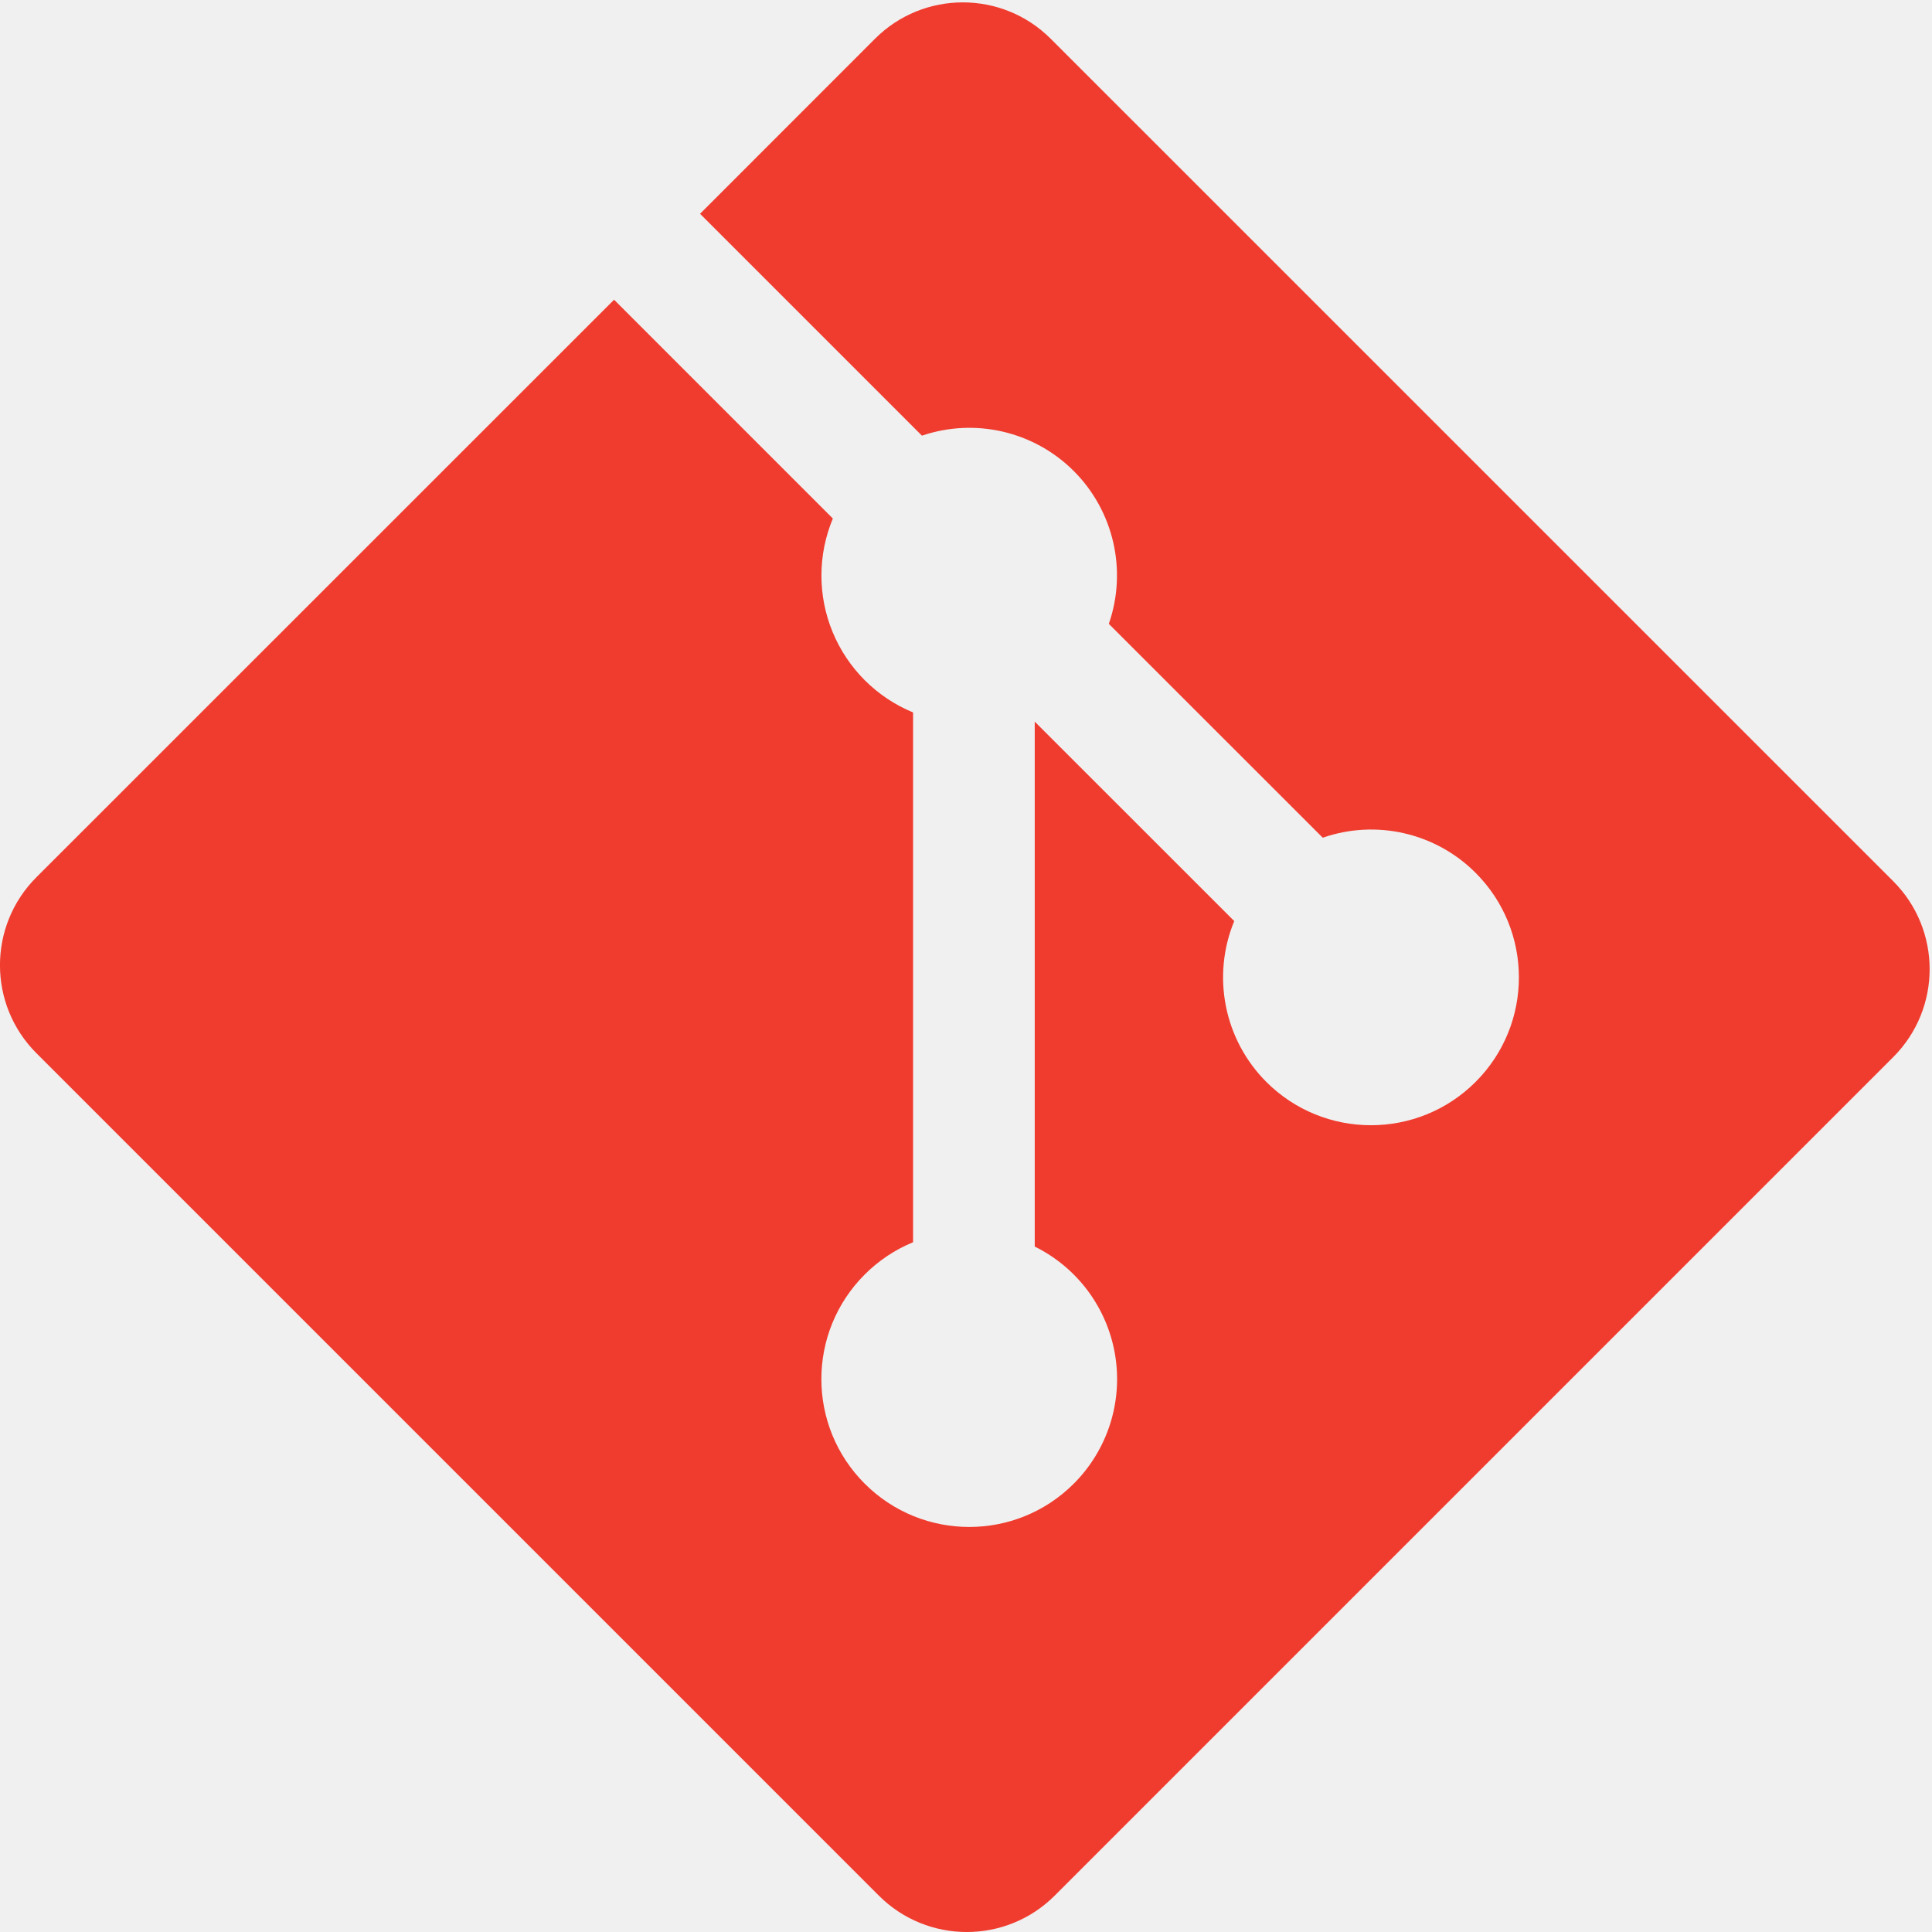
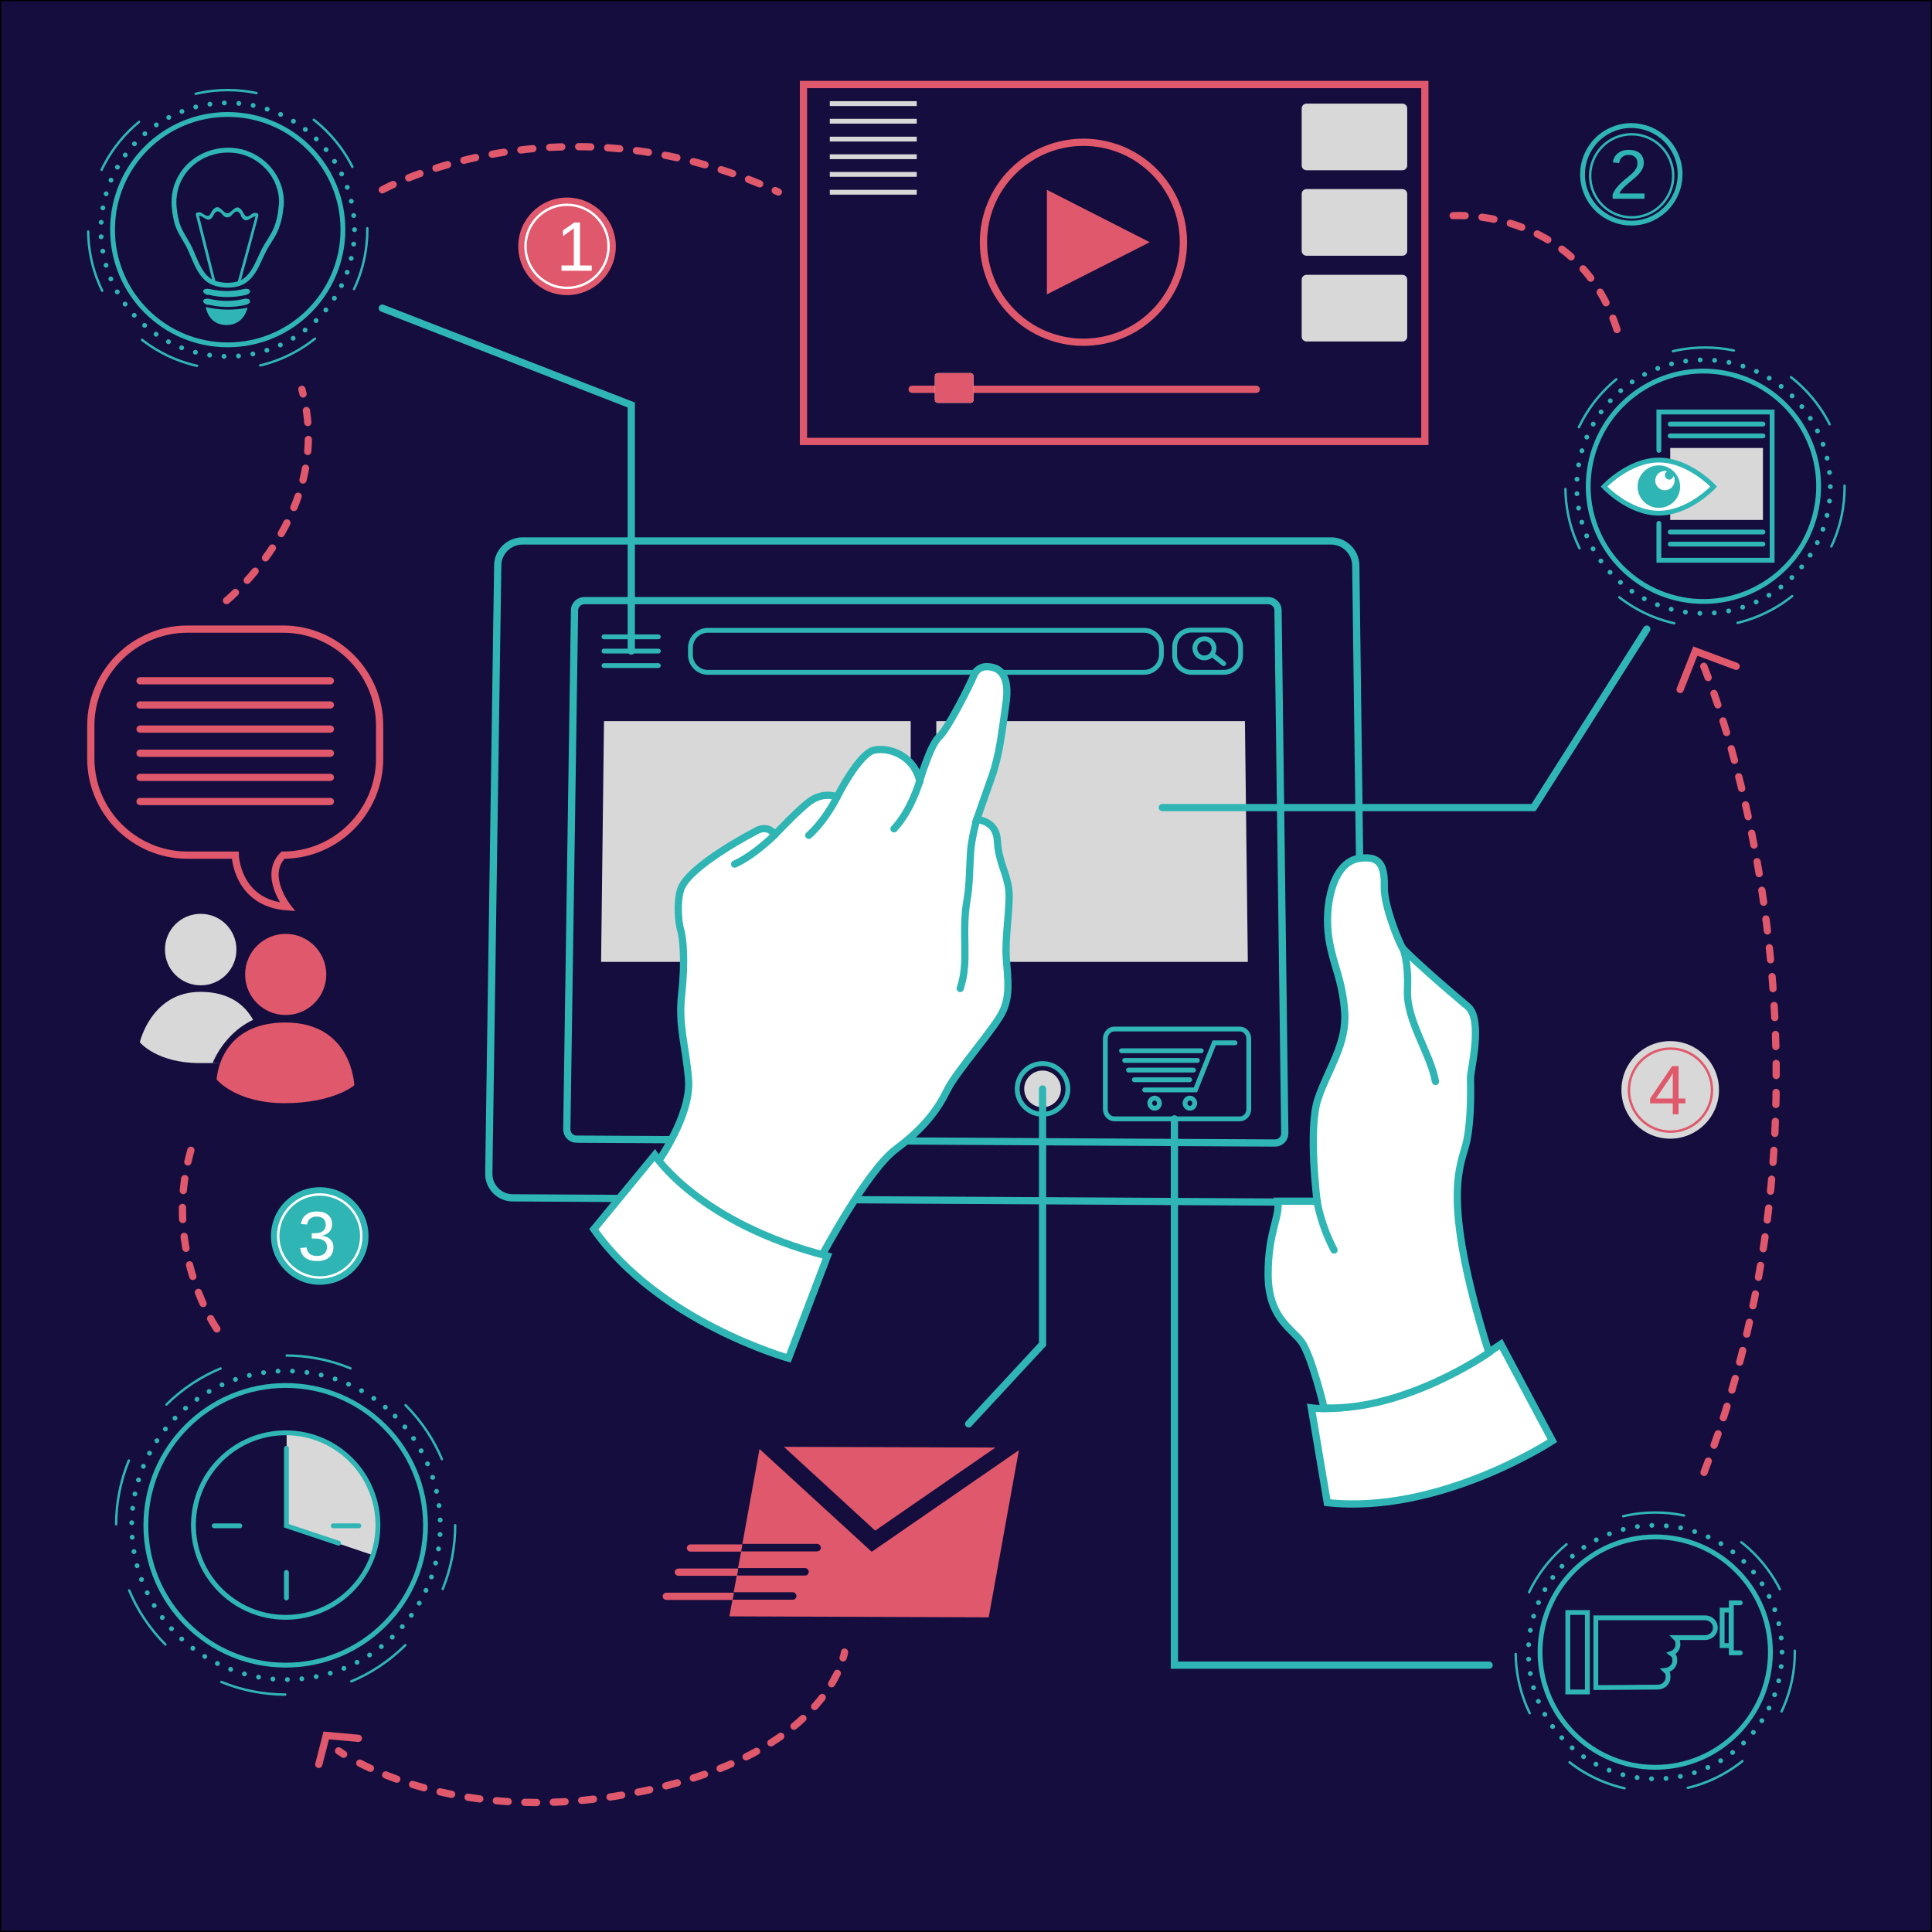
- <svg xmlns="http://www.w3.org/2000/svg" width="92pt" height="92pt" viewBox="0 0 92 92">
+ <svg xmlns="http://www.w3.org/2000/svg" id="Layer_1" version="1.1" viewBox="0 0 800 800">
  <defs>
-     <clipPath id="a">
-       <path d="M0 .113h91.887V92H0Zm0 0" />
-     </clipPath>
+     <style>
+       .st0, .st1, .st2, .st3 {
+         isolation: isolate;
+       }
+ 
+       .st0, .st1, .st3 {
+         font-family: ArialMT, Arial;
+         font-size: 29px;
+       }
+ 
+       .st0, .st4 {
+         fill: #30b5b5;
+       }
+ 
+       .st5 {
+         stroke: #d8d8d8;
+       }
+ 
+       .st5, .st6, .st7, .st8, .st9, .st10, .st11, .st12, .st13, .st14, .st15, .st16, .st17, .st18, .st19, .st20, .st21 {
+         fill: none;
+       }
+ 
+       .st5, .st6, .st7, .st10, .st13, .st14, .st15, .st17, .st22, .st19, .st23, .st24 {
+         stroke-miterlimit: 10;
+       }
+ 
+       .st5, .st10, .st14, .st23 {
+         stroke-width: 2px;
+       }
+ 
+       .st6 {
+         stroke-dasharray: 5 7;
+       }
+ 
+       .st6, .st7, .st8, .st9, .st10, .st11, .st12, .st14, .st15, .st16, .st17, .st22, .st18, .st19, .st20, .st23, .st21 {
+         stroke-linecap: round;
+       }
+ 
+       .st6, .st7, .st15, .st17, .st22 {
+         stroke-width: 3px;
+       }
+ 
+       .st6, .st15, .st16, .st17, .st20 {
+         stroke: #e0586b;
+       }
+ 
+       .st7, .st8, .st9, .st10, .st11, .st12, .st14, .st22, .st18, .st19, .st23, .st21 {
+         stroke: #30b5b5;
+       }
+ 
+       .st8 {
+         stroke-miterlimit: 10;
+         stroke-width: 2px;
+       }
+ 
+       .st1, .st25, .st22, .st23 {
+         fill: #fff;
+       }
+ 
+       .st9 {
+         stroke-miterlimit: 10;
+         stroke-width: 1px;
+       }
+ 
+       .st11 {
+         stroke-miterlimit: 10;
+         stroke-width: 2px;
+       }
+ 
+       .st12 {
+         stroke-width: 2px;
+       }
+ 
+       .st12, .st14 {
+         stroke-dasharray: 0 6;
+       }
+ 
+       .st12, .st20, .st21 {
+         stroke-miterlimit: 10;
+       }
+ 
+       .st13 {
+         stroke: #fff;
+       }
+ 
+       .st16 {
+         stroke-miterlimit: 10;
+         stroke-width: 1px;
+       }
+ 
+       .st17 {
+         stroke-dasharray: 4.9 6.9;
+       }
+ 
+       .st3, .st26 {
+         fill: #e0586b;
+       }
+ 
+       .st27 {
+         fill: #d8d8d8;
+       }
+ 
+       .st18 {
+         stroke-miterlimit: 10;
+         stroke-width: 1px;
+       }
+ 
+       .st18, .st19 {
+         stroke-dasharray: 25.4 26.4;
+       }
+ 
+       .st20 {
+         stroke-width: 3px;
+       }
+ 
+       .st21 {
+         stroke-dasharray: 27.1 28.1;
+         stroke-width: 1px;
+       }
+ 
+       .st24 {
+         fill: #150d3d;
+         stroke: #000;
+       }
+     </style>
  </defs>
-   <g clip-path="url(#a)">
-     <path style="stroke:none;fill-rule:nonzero;fill:#f03c2e;fill-opacity:1" d="M90.156 41.965 50.036 1.848a5.918 5.918 0 0 0-8.372 0l-8.328 8.332 10.566 10.566a7.03 7.03 0 0 1 7.23 1.684 7.034 7.034 0 0 1 1.669 7.277l10.187 10.184a7.028 7.028 0 0 1 7.278 1.672 7.04 7.04 0 0 1 0 9.957 7.05 7.05 0 0 1-9.965 0 7.044 7.044 0 0 1-1.528-7.66l-9.5-9.497V59.36a7.04 7.04 0 0 1 1.86 11.29 7.04 7.04 0 0 1-9.957 0 7.04 7.04 0 0 1 0-9.958 7.06 7.06 0 0 1 2.304-1.539V33.926a7.049 7.049 0 0 1-3.82-9.234L29.242 14.272 1.73 41.777a5.925 5.925 0 0 0 0 8.371L41.852 90.27a5.925 5.925 0 0 0 8.37 0l39.934-39.934a5.925 5.925 0 0 0 0-8.371" />
+   <rect class="st24" width="800" height="800" />
+   <g id="OBJECTS">
+     <g>
+       <g>
+         <path class="st7" d="M564.6,487.9c0,5.5-4.4,10-9.9,10l-342.4-1.9c-5.5,0-10-4.6-9.9-10.1l3.7-251.8c0-5.5,4.7-10.1,10.2-10.1h334.9c5.5,0,10.1,4.5,10.2,10.1l3.3,253.8h0Z" />
+         <path class="st7" d="M532,469.3c0,2.2-1.8,4-4,4l-289.3-1.6c-2.2,0-4-1.8-4-4.1l3.2-214.9c0-2.2,1.9-4,4.1-4h283.1c2.2,0,4.1,1.8,4.1,4l2.8,216.6Z" />
+         <g>
+           <line class="st10" x1="250.1" y1="263.7" x2="272.6" y2="263.7" />
+           <line class="st10" x1="250.1" y1="269.6" x2="272.6" y2="269.6" />
+           <line class="st10" x1="250.1" y1="275.6" x2="272.6" y2="275.6" />
+         </g>
+         <path class="st10" d="M473.7,278.4h-180.6c-4,0-7.2-3.3-7.2-7.2v-3c0-4,3.3-7.2,7.2-7.2h180.6c4,0,7.2,3.3,7.2,7.2v3c0,4-3.3,7.2-7.2,7.2Z" />
+         <g>
+           <g>
+             <path class="st10" d="M502.7,268c.2,2.2-1.3,4.1-3.5,4.4s-4.1-1.3-4.4-3.5,1.3-4.1,3.5-4.4c2.2-.2,4.1,1.3,4.4,3.5Z" />
+             <line class="st10" x1="501.9" y1="271" x2="506.7" y2="274.8" />
+           </g>
+           <path class="st10" d="M506.7,278.4h-13.3c-3.9,0-7-3.1-7-7v-3.5c0-3.9,3.1-7,7-7h13.3c3.9,0,7,3.1,7,7v3.5c0,3.9-3.1,7-7,7Z" />
+         </g>
+         <polygon class="st27" points="377.1 398.3 248.9 398.3 250.1 298.6 377.1 298.6 377.1 398.3" />
+         <polygon class="st27" points="387.7 398.3 516.7 398.3 515.5 298.6 387.7 298.6 387.7 398.3" />
+         <g>
+           <path class="st10" d="M517.1,459.3c0,2.2-1.7,4-3.7,4h-52c-2,0-3.7-1.8-3.7-4v-29.2c0-2.2,1.7-4,3.7-4h52c2,0,3.7,1.8,3.7,4v29.2Z" />
+           <g>
+             <polyline class="st10" points="474 451.3 495 451.3 502.8 431.8 511.4 431.8" />
+             <line class="st10" x1="492.6" y1="447.1" x2="469.7" y2="447.1" />
+             <line class="st10" x1="494.2" y1="443.1" x2="467.3" y2="443.1" />
+             <line class="st10" x1="495.8" y1="439.1" x2="465.7" y2="439.1" />
+             <line class="st10" x1="497.4" y1="435.1" x2="464.4" y2="435.1" />
+             <path class="st10" d="M480.1,456.8c0,1.2-.9,2.1-2,2.1s-2-1-2-2.1.9-2.1,2-2.1,2,1,2,2.1Z" />
+             <path class="st10" d="M494.7,456.8c0,1.2-.9,2.1-2,2.1s-2-1-2-2.1.9-2.1,2-2.1,2,1,2,2.1Z" />
+           </g>
+         </g>
+         <g>
+           <circle class="st10" cx="431.7" cy="450.9" r="10.5" />
+           <circle class="st27" cx="431.7" cy="450.9" r="7.6" />
+         </g>
+       </g>
+       <g>
+         <path class="st25" d="M281.8,368.5c3-9.9,31.3-24.4,31.3-24.4,0,0,4.5-3,7.8,1.5,0,0,10.3-11.1,14.9-14.1,4.5-3,9.1-2.3,10.8-1.5,0,0,9.1-18.1,15.4-19.4s16.6,2.3,18.9,13.1c0,0,4.5-15.4,8.1-18.6,3.5-3.3,12.6-21.2,14.4-25.4,1.8-4.3,5.8-4,8.3-3.3,2.5.8,6.8,3.5,5,15.1s-2.5,20.6-6,30.5-6,17.1-6,17.1c0,0,7.9.5,8.4,9.1s3.9,13.3,4.7,20.1c.8,6.8-1.8,19.6-1,28.7s1.5,14.9-1.3,21.4-19.4,25.2-23.2,33c-3.8,7.8-9.3,15.6-21.2,24.4-11.8,8.8-30.5,43.8-30.5,43.8,0,0-51.1-10.6-68.2-38.3,0,0,14.1-19.6,12.8-34.5s-4.3-21.9-2.8-35.5.5-23.4-.5-26.4-1.7-11.1,0-16.4h0Z" />
+         <path class="st7" d="M404.7,339.2h-.2s2.5-7.3,6-17.1,4.3-18.9,6-30.5c1.8-11.6-2.5-14.4-5-15.1-2.5-.8-6.5-1-8.3,3.3s-10.8,22.2-14.4,25.4-8.1,18.6-8.1,18.6c0,0-3.4,11.8-10.5,19.4" />
+         <path class="st7" d="M404.5,339.1s-2.3,8.3-2.6,13.8c-.4,5.5-.4,13.7-1.4,19.3-2.6,14.6,1,25.6-2.9,37.1" />
+         <path class="st7" d="M320.9,345.6c-3.3-4.5-7.8-1.5-7.8-1.5,0,0-28.3,14.5-31.3,24.4-1.6,5.3-.9,13.3,0,16.4,1,3,2,12.8.5,26.4s1.5,20.6,2.8,35.5-12.8,34.5-12.8,34.5c17.1,27.7,68.2,38.3,68.2,38.3,0,0,18.6-35,30.5-43.8,11.8-8.8,17.4-16.6,21.2-24.4,3.8-7.8,20.4-26.4,23.2-33,2.8-6.5,2-12.3,1.3-21.4s1.8-21.9,1-28.7c-.8-6.8-4.3-11.6-4.7-20.1-.4-8.2-7.5-8.5-8.3-9" />
+         <path class="st7" d="M334.9,345.9c7.2-6.5,11.7-15.9,11.7-15.9,0,0,9.1-18.1,15.4-19.4s16.6,2.3,18.9,13.1" />
+         <path class="st7" d="M346.6,330c-1.8-.8-6.3-1.5-10.8,1.5s-14.9,14.1-14.9,14.1c0,0-8.6,8.6-16.7,12.2" />
+         <path class="st22" d="M271.1,478.3s18.1,28.2,71.5,41.8l-16.1,42.3s-53.9-15.1-80.6-53.4l25.2-30.7h0Z" />
+       </g>
+       <g>
+         <path class="st22" d="M543,583s33.2,4.9,78.5-26.4l21.3,40s-46.8,30.7-93.2,25.6l-6.6-39.2h0Z" />
+         <path class="st25" d="M550.3,388.9c-2.2-13.8,1.7-32.2,12.8-33.5,6.8-.8,10.3,1,10.1,11.8-.2,7.6,5.9,22.8,7.7,25.6,0,0,7,7.3,26.9,24,6.4,5.4,1.1,26.4,1.1,29.5s.5,15.9-1.5,25.9-11.6,21.4,9.1,87.9c0,0-34.5,24.2-68.2,22.9,0,0-5.3-22.2-9.6-27.7s-13.6-10.1-13.6-27.7,5-23.7,4-30.2h16.4s-3.8-30,.3-42.3,12.1-22.7,11.1-36.3c-1-13.6-4.8-18.9-6.5-30h0Z" />
+         <path class="st7" d="M594.4,447.8c-2.3-12.1-12.1-25.2-11.6-37.8.5-12.6-1.9-17.2-1.9-17.2-1.8-2.8-7.9-18-7.7-25.6.3-10.8-3.3-12.6-10.1-11.8-11.2,1.2-15,19.7-12.8,33.5,1.8,11.1,5.5,16.4,6.5,30s-7,23.9-11.1,36.3-.3,42.3-.3,42.3c0,0,1.3,9.2,7,20.1" />
+         <path class="st7" d="M580.9,392.8s7,7.3,26.9,24c6.4,5.4,1.1,26.4,1.1,29.5s.5,15.9-1.5,25.9-11.6,21.4,9.1,87.9c0,0-34.5,24.2-68.2,22.9,0,0-5.3-22.2-9.6-27.7s-13.6-10.1-13.6-27.7,5-23.7,4-30.2h16.4" />
+       </g>
+     </g>
+     <polyline class="st7" points="261.4 269.6 261.4 167.7 158.3 127.6" />
+     <g>
+       <circle class="st10" cx="94.3" cy="95.1" r="47.7" />
+       <circle class="st14" cx="94.3" cy="95.1" r="52.5" />
+       <circle class="st19" cx="94.3" cy="95.1" r="57.8" />
+       <g>
+         <path class="st10" d="M116.5,85.4c.8-10-5.7-19.1-15.2-22.2-9.9-3.1-21.3.9-26.5,10-2.2,3.8-3,8-2.7,12.3.2,2.3.6,4.7,1.2,6.9,1,3.3,2.9,6,4.6,9,2.6,4.9,4.2,12.1,9.3,15.1,3,1.7,7.8,2,11.1,1.1,6.5-1.7,8.4-9.1,11.2-14.4,1.6-3,3.8-5.7,5-8.9,1.1-2.9,1.7-5.9,1.9-9" />
+         <path class="st4" d="M106.9,88.5s-.2-.2-.4-.2c-1.2-.4-2,0-2.9.8-2.3,1.7-2.5-1-3.7-2.3-2.4-2.7-3.8,1.5-5.8,1.5s-3-4.1-5.6-1.8c-1.4,1.2-1.2,3.9-3.7,2.5-1.1-.6-1.6-1.4-3.1-1-.2,0-.3,0-.4.3-.2,0-.3.4-.2.7,2.4,9.5,4.8,19.1,7.2,28.6.2.8,1.3.5,1.1-.3-2.3-9.3-4.7-18.7-7-28,1.9,0,3.5,3.2,5.5.7.4-.5.5-1.1.9-1.6.9-1.3,2-1,2.9,0,.7.8,1.3,1.6,2.4,1.6s1.6-.6,2.2-1.3c1-1.1,2-1.8,3.1-.2.3.4.4,1,.7,1.5,2,2.9,3.7-.3,5.7-.4-2.5,9.3-5,18.6-7.6,27.9-.2.8.9,1.1,1.1.3,2.6-9.5,5.2-19,7.7-28.5,0-.3,0-.6-.3-.7h.2Z" />
+         <path class="st4" d="M86.2,122c5,1.3,10.3,1.3,15.3.2,3.2-.7,2.4-3.2-.6-2.5-4.6,1.1-9.5,1-14.1,0-3-.7-3.8,1.7-.6,2.5h0Z" />
+         <path class="st4" d="M86.2,126.1c5,1.3,10.3,1.3,15.3.2,3.2-.7,2.4-3.2-.6-2.5-4.6,1.1-9.5,1-14.1,0-3-.7-3.8,1.7-.6,2.5h0Z" />
+         <path class="st4" d="M102.5,127.4s-3.5.9-8.7.8-8.6-1.1-8.6-1.1c0,0,.9,7.4,8.5,7.5,7.6,0,8.8-7.3,8.8-7.3h0Z" />
+       </g>
+     </g>
+     <g>
+       <circle class="st8" cx="705.3" cy="201.4" r="47.7" transform="translate(376.5 857) rotate(-79.3)" />
+       <circle class="st12" cx="705.4" cy="201.5" r="52.5" />
+       <circle class="st18" cx="706" cy="201.7" r="57.8" />
+       <g>
+         <rect class="st27" x="691.6" y="185.5" width="38.4" height="29.8" />
+         <polyline class="st10" points="686.9 186.5 686.9 170.6 733.8 170.6 733.8 232 686.9 232 686.9 216.7" />
+         <line class="st10" x1="691.6" y1="175.6" x2="730" y2="175.6" />
+         <line class="st10" x1="691.6" y1="180.5" x2="730" y2="180.5" />
+         <line class="st10" x1="691.6" y1="220.3" x2="730" y2="220.3" />
+         <line class="st10" x1="691.6" y1="225.3" x2="730" y2="225.3" />
+       </g>
+       <g>
+         <path class="st23" d="M709.6,201.5s-10.2,11-22.7,11-22.7-11-22.7-11c0,0,10.2-11,22.7-11s22.7,11,22.7,11Z" />
+         <circle class="st4" cx="686.9" cy="201.5" r="8.8" />
+         <path class="st25" d="M692.9,197.2c-.2.8-.9,1.4-1.7,1.4s-1.8-.8-1.8-1.8.4-1.3,1-1.6c-.3,0-.7-.2-1-.2-2.2,0-4,1.8-4,4s1.8,4,4,4,4-1.8,4-4-.2-1.3-.5-1.9h0Z" />
+       </g>
+     </g>
+     <g>
+       <circle class="st10" cx="685.4" cy="684.1" r="47.7" />
+       <circle class="st14" cx="685.4" cy="684.1" r="52.5" />
+       <circle class="st19" cx="685.4" cy="684.1" r="57.8" />
+       <g>
+         <path class="st10" d="M706.1,669.9h-45.3v28.9l25.6-.2c2.4,0,4.3-1.8,4.3-4.1s-.5-2.1-1.2-2.8c2.2-.2,4-1.9,4-4s-.6-2.3-1.5-3c1.7-.6,2.8-2.1,2.8-3.8s-.4-2-1.2-2.8h12.4c2.4,0,4.3-1.8,4.3-4.1s-1.9-4.1-4.3-4.1h.1Z" />
+         <rect class="st10" x="649.2" y="667.7" width="8.1" height="32.9" />
+         <rect class="st10" x="713.1" y="666.7" width="3.7" height="14.7" />
+         <polyline class="st10" points="720.6 684.4 716.9 684.4 716.9 663.7 720.6 663.7" />
+       </g>
+     </g>
+     <g>
+       <circle class="st10" cx="118.3" cy="631.6" r="57.9" />
+       <circle class="st12" cx="118.4" cy="631.6" r="63.9" transform="translate(-411.9 268.7) rotate(-45)" />
+       <circle class="st21" cx="118.3" cy="631.5" r="70.2" transform="translate(-411.9 268.6) rotate(-45)" />
+       <g>
+         <path class="st27" d="M154.5,643.9c1.3-3.8,2-7.8,2-11.9.2-21.1-16.7-38.4-37.8-38.6v38.5l35.8,12.1h0Z" />
+         <path class="st10" d="M118.7,593.3c21.1.2,38,17.5,37.8,38.6s-17.5,38-38.6,37.8-38-17.5-37.8-38.6c.2-21.1,17.5-38,38.6-37.8" />
+         <polyline class="st10" points="118.6 599.7 118.6 631.8 140.2 639" />
+         <line class="st10" x1="118.6" y1="661.7" x2="118.6" y2="651.1" />
+         <line class="st10" x1="88.7" y1="631.8" x2="99.3" y2="631.8" />
+         <line class="st10" x1="138" y1="631.8" x2="148.6" y2="631.8" />
+       </g>
+     </g>
+     <g>
+       <rect class="st15" x="332.7" y="35" width="257.3" height="147.8" />
+       <g>
+         <circle class="st20" cx="448.6" cy="100.3" r="41.4" transform="translate(60.5 346.6) rotate(-45)" />
+         <polygon class="st26" points="433.5 121.9 433.5 78.6 476.1 100.3 433.5 121.9" />
+       </g>
+       <g>
+         <line class="st15" x1="377.7" y1="161.2" x2="520.2" y2="161.2" />
+         <g>
+           <path class="st25" d="M403.1,165.6c0,.7-.5,1.2-1.2,1.2h-13.6c-.7,0-1.2-.6-1.2-1.2v-9.9c0-.7.5-1.2,1.2-1.2h13.6c.7,0,1.2.6,1.2,1.2v9.9Z" />
+           <path class="st26" d="M403.1,165.6c0,.7-.5,1.2-1.2,1.2h-13.6c-.7,0-1.2-.6-1.2-1.2v-9.9c0-.7.5-1.2,1.2-1.2h13.6c.7,0,1.2.6,1.2,1.2v9.9Z" />
+         </g>
+       </g>
+       <g>
+         <line class="st5" x1="343.6" y1="42.9" x2="379.6" y2="42.9" />
+         <line class="st5" x1="343.6" y1="50.2" x2="379.6" y2="50.2" />
+         <line class="st5" x1="343.6" y1="57.6" x2="379.6" y2="57.6" />
+         <line class="st5" x1="343.6" y1="64.9" x2="379.6" y2="64.9" />
+         <line class="st5" x1="343.6" y1="72.2" x2="379.6" y2="72.2" />
+         <line class="st5" x1="343.6" y1="79.6" x2="379.6" y2="79.6" />
+       </g>
+       <path class="st27" d="M582.7,68.5c0,1.1-.9,2-2,2h-39.7c-1.1,0-2-.9-2-2v-23.6c0-1.1.9-2,2-2h39.7c1.1,0,2,.9,2,2v23.6Z" />
+       <path class="st27" d="M582.7,103.9c0,1.1-.9,2-2,2h-39.7c-1.1,0-2-.9-2-2v-23.6c0-1.1.9-2,2-2h39.7c1.1,0,2,.9,2,2v23.6Z" />
+       <path class="st27" d="M582.7,139.4c0,1.1-.9,2-2,2h-39.7c-1.1,0-2-.9-2-2v-23.6c0-1.1.9-2,2-2h39.7c1.1,0,2,.9,2,2v23.6Z" />
+     </g>
+     <polyline class="st7" points="481.3 334.4 635 334.4 681.9 260.5" />
+     <g>
+       <g>
+         <g>
+           <line class="st15" x1="58" y1="281.9" x2="136.8" y2="281.9" />
+           <line class="st15" x1="58" y1="291.9" x2="136.8" y2="291.9" />
+           <line class="st15" x1="58" y1="301.9" x2="136.8" y2="301.9" />
+           <line class="st15" x1="58" y1="311.9" x2="136.8" y2="311.9" />
+           <line class="st15" x1="58" y1="321.9" x2="136.8" y2="321.9" />
+           <line class="st15" x1="58" y1="331.9" x2="136.8" y2="331.9" />
+         </g>
+         <path class="st15" d="M117.1,260.5h-39.5c-22,0-40,18-40,40v13.6c0,22,18,40,40,40h19.8s.6,19.9,21.6,21.4c0,0-10.2-13-1.8-21.4,22,0,40-18,40-40v-13.6c0-22-18-40-40-40h0Z" />
+       </g>
+       <g>
+         <path class="st27" d="M97.9,393.2c0,8.2-6.6,14.8-14.8,14.8s-14.8-6.6-14.8-14.8,6.6-14.8,14.8-14.8,14.8,6.6,14.8,14.8Z" />
+         <g>
+           <g>
+             <path class="st26" d="M89.8,447.1s7.9,9.7,28.1,9.7,28.8-7.4,28.8-7.4c0,0-.8-26-28.5-26s-28.5,23.7-28.5,23.7h.1Z" />
+             <path class="st27" d="M104.8,422.3c-3.2-5.8-9.5-11.6-21.8-11.6-20.4,0-25.1,20.9-25.1,20.9,0,0,7,8.6,24.8,8.6s3.7,0,5.4-.2c2.8-6.4,8.2-13.7,16.7-17.7h0Z" />
+           </g>
+           <circle class="st26" cx="118.3" cy="403.5" r="16.8" />
+         </g>
+       </g>
+     </g>
+     <g>
+       <polygon class="st26" points="412.2 599.4 324.6 599.1 362.4 633.8 412.2 599.4" />
+       <g>
+         <path class="st26" d="M360.9,642.5l-46.4-42.5-7.1,39.3h31c.8,0,1.5.8,1.5,1.6s-.7,1.5-1.5,1.5h-31.5c0,0-1.3,6.9-1.3,6.9h27.8c.8,0,1.5.8,1.5,1.6s-.7,1.5-1.5,1.5h-28.3c0,0-1.3,6.9-1.3,6.9h24.5c.8,0,1.5.8,1.5,1.6s-.7,1.5-1.5,1.5h-25l-1.3,6.9,107.4.4,12.5-69.2-61,42.1h0Z" />
+         <path class="st26" d="M275.9,659.5c-.8,0-1.5.7-1.5,1.5s.7,1.5,1.5,1.5h27.5l.5-3h-28Z" />
+         <path class="st26" d="M280.9,649.5c-.8,0-1.5.7-1.5,1.5s.7,1.5,1.5,1.5h24.3l.5-3h-24.8Z" />
+         <path class="st26" d="M285.9,639.5c-.8,0-1.5.7-1.5,1.5s.7,1.5,1.5,1.5h21l.5-3h-21.6.1Z" />
+       </g>
+     </g>
+     <polyline class="st7" points="431.7 450.9 431.7 556.6 401.1 589.6" />
+     <g>
+       <g>
+         <path class="st15" d="M349.7,684.1s-.1.9-.6,2.4" />
+         <path class="st17" d="M346.7,692.9c-6.3,13.1-25.3,37.4-81,48.9-64.4,13.3-106.5-5.8-120.4-13.7" />
+         <path class="st15" d="M142.3,726.4c-1.4-.9-2.1-1.4-2.1-1.4" />
+       </g>
+       <polyline class="st15" points="132 730.6 135.1 718.6 148.4 719.8" />
+     </g>
+     <path class="st6" d="M89.8,550.3s-23.9-34.3-9.8-77.1" />
+     <path class="st6" d="M93.8,248.7s45.2-36.7,31.2-87.5" />
+     <path class="st6" d="M158.3,78.6s73.4-40.8,164,.9" />
+     <polyline class="st7" points="486.3 463.3 486.3 689.5 616.6 689.5" />
+     <g>
+       <path class="st6" d="M705.5,275.9s67.5,159.1,0,334.1" />
+       <polyline class="st15" points="695.7 285.5 702 269.6 718.9 275.9" />
+     </g>
+     <path class="st6" d="M601.7,89.3s54.5-3.9,69.3,52" />
+     <g>
+       <circle class="st26" cx="234.8" cy="102" r="20.2" />
+       <circle class="st13" cx="234.8" cy="102" r="17.2" />
+       <g class="st2">
+         <text class="st1" transform="translate(230.3 112.1)">
+           <tspan x="0" y="0">1</tspan>
+         </text>
+       </g>
+     </g>
+     <g>
+       <circle class="st4" cx="132.4" cy="511.8" r="20.2" />
+       <circle class="st13" cx="132.4" cy="511.8" r="17.2" />
+       <g class="st2">
+         <text class="st1" transform="translate(123.2 521.9)">
+           <tspan x="0" y="0">3</tspan>
+         </text>
+       </g>
+     </g>
+     <g>
+       <circle class="st27" cx="691.6" cy="451.3" r="20.2" />
+       <circle class="st16" cx="691.7" cy="451.4" r="17.2" />
+       <g class="st2">
+         <text class="st3" transform="translate(682.6 461.4)">
+           <tspan x="0" y="0">4</tspan>
+         </text>
+       </g>
+     </g>
+     <g>
+       <circle class="st11" cx="675.5" cy="72.2" r="20.2" transform="translate(24.8 267.4) rotate(-22.8)" />
+       <circle class="st9" cx="675.7" cy="72.8" r="17.2" transform="translate(24.2 266.4) rotate(-22.7)" />
+       <g class="st2">
+         <text class="st0" transform="translate(666.3 82.3)">
+           <tspan x="0" y="0">2</tspan>
+         </text>
+       </g>
+     </g>
  </g>
</svg>
